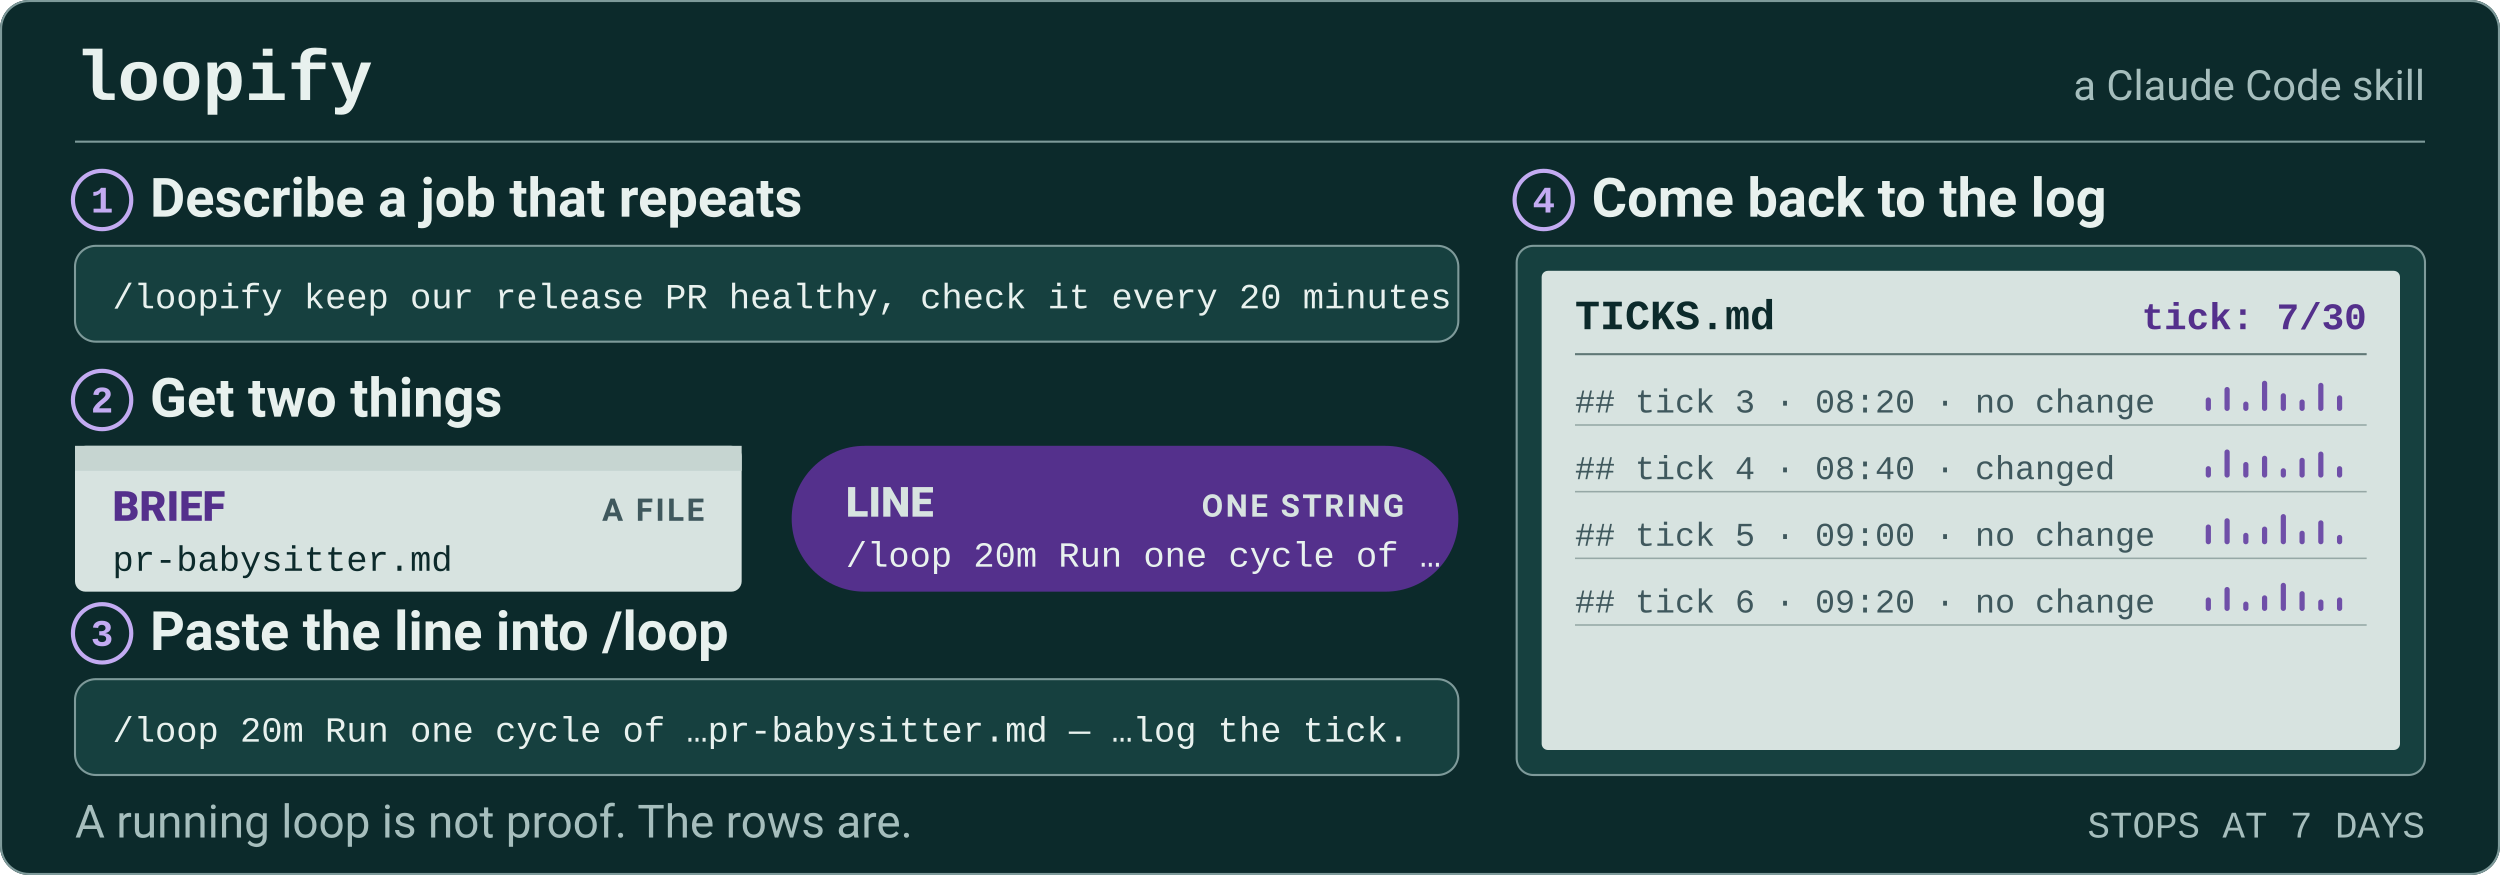
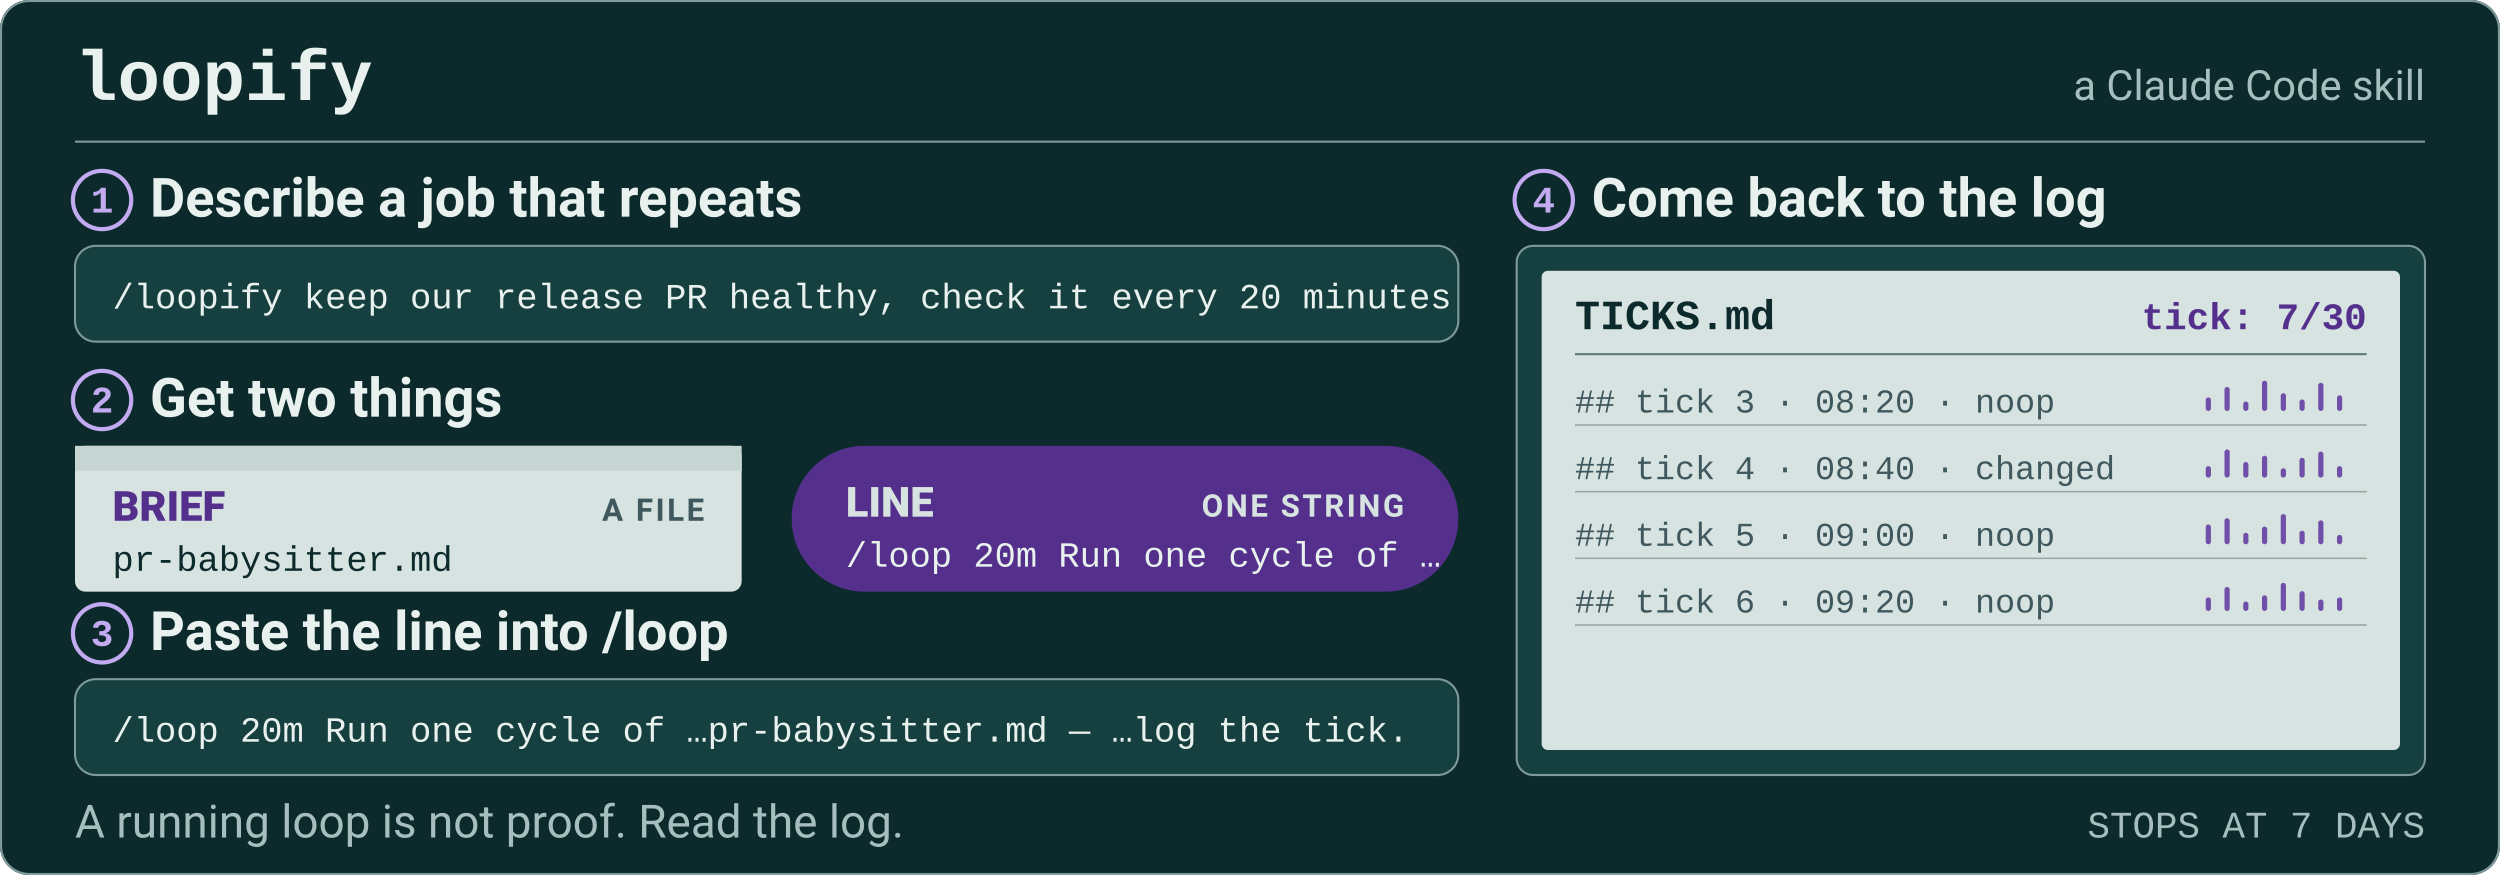
<svg xmlns="http://www.w3.org/2000/svg" viewBox="0 0 1200 420" width="1200" height="420" role="img" aria-labelledby="hero-t hero-d">
  <style>
  .sans{font-family:system-ui,-apple-system,"Segoe UI",Roboto,Helvetica,Arial,sans-serif}
  .mono{font-family:ui-monospace,SFMono-Regular,Menlo,Consolas,"Liberation Mono",monospace}
  .static{display:none}
  @media (prefers-reduced-motion: reduce){.motion{display:none}.static{display:inline}}
  </style>
  <rect x="0" y="0" width="1200" height="420" rx="14" fill="#0C2A2B" />
  <rect x="0.5" y="0.5" width="1199" height="419" rx="13.5" fill="none" stroke="#7E9A9A" stroke-width="1" />
  <text class="mono" x="36" y="48" font-size="34" font-weight="700" fill="#E8F1EE">loopify</text>
  <text class="sans" x="1164" y="48" font-size="20" fill="#A6BEBD" text-anchor="end">a Claude Code skill</text>
  <line x1="36" y1="68" x2="1164" y2="68" stroke="#7E9A9A" stroke-width="1" />
  <circle cx="49" cy="96" r="14" fill="none" stroke="#C3ABF2" stroke-width="2" />
  <text class="mono" x="49" y="102" font-size="18" font-weight="700" fill="#C3ABF2" text-anchor="middle">1</text>
  <circle cx="49" cy="192" r="14" fill="none" stroke="#C3ABF2" stroke-width="2" />
  <text class="mono" x="49" y="198" font-size="18" font-weight="700" fill="#C3ABF2" text-anchor="middle">2</text>
  <circle cx="49" cy="304" r="14" fill="none" stroke="#C3ABF2" stroke-width="2" />
  <text class="mono" x="49" y="310" font-size="18" font-weight="700" fill="#C3ABF2" text-anchor="middle">3</text>
  <circle cx="741" cy="96" r="14" fill="none" stroke="#C3ABF2" stroke-width="2" />
  <text class="mono" x="741" y="102" font-size="18" font-weight="700" fill="#C3ABF2" text-anchor="middle">4</text>
  <text class="sans" x="72" y="104" font-size="26" font-weight="700" fill="#E8F1EE">Describe a job that repeats</text>
  <rect x="36" y="118" width="664" height="46" rx="10" fill="#16403F" stroke="#7E9A9A" stroke-width="1" />
  <text class="mono" x="54" y="148" font-size="17" fill="#E8F1EE">/loopify keep our release PR healthy, check it every 20 minutes</text>
  <text class="sans" x="72" y="200" font-size="26" font-weight="700" fill="#E8F1EE">Get two things</text>
  <rect x="36" y="214" width="320" height="70" rx="5" fill="#D7E3E0" />
  <rect x="36" y="214" width="320" height="12" fill="#C6D5D1" />
  <text class="sans" x="54" y="250" font-size="20" font-weight="800" fill="#54308C">BRIEF</text>
  <text class="sans" x="338" y="250" font-size="15" font-weight="700" letter-spacing="1.2" fill="#3F585D" text-anchor="end">A FILE</text>
  <text class="mono" x="54" y="274" font-size="17" fill="#0C2A2B">pr-babysitter.md</text>
  <rect x="380" y="214" width="320" height="70" rx="35" fill="#54308C" />
  <text class="sans" x="406" y="248" font-size="20" font-weight="800" fill="#D7E3E0">LINE</text>
  <text class="sans" x="674" y="248" font-size="15" font-weight="700" letter-spacing="1.2" fill="#D7E3E0" text-anchor="end">ONE STRING</text>
  <text class="mono" x="406" y="272" font-size="17" fill="#E8F1EE">/loop 20m Run one cycle of …</text>
  <text class="sans" x="72" y="312" font-size="26" font-weight="700" fill="#E8F1EE">Paste the line into /loop</text>
  <rect x="36" y="326" width="664" height="46" rx="10" fill="#16403F" stroke="#7E9A9A" stroke-width="1" />
  <text class="mono" x="54" y="356" font-size="17" fill="#E8F1EE">/loop 20m Run one cycle of …pr-babysitter.md — …log the tick.</text>
  <text class="sans" x="764" y="104" font-size="26" font-weight="700" fill="#E8F1EE">Come back to the log</text>
  <rect x="728" y="118" width="436" height="254" rx="8" fill="#16403F" stroke="#7E9A9A" stroke-width="1" />
  <rect x="740" y="130" width="412" height="230" rx="3" fill="#D7E3E0" />
  <text class="mono" x="756" y="158" font-size="20" font-weight="700" fill="#0C2A2B">TICKS.md</text>
  <text class="mono" x="1136" y="158" font-size="18" font-weight="700" fill="#54308C" text-anchor="end">tick: 7/30</text>
  <line x1="756" y1="170" x2="1136" y2="170" stroke="#607876" stroke-width="1" />
  <g>
    <line x1="756" y1="204" x2="1136" y2="204" stroke="#607876" stroke-width="0.75" opacity="0.55" />
-     <text class="mono" x="756" y="198" font-size="16" fill="#3F585D">## tick 3 · 08:20 · no change</text>
+     <text class="mono" x="756" y="198" font-size="16" fill="#3F585D">## tick 3 · 08:20 · noop</text>
    <line x1="1060" y1="196" x2="1060" y2="192" stroke="#6F4FA8" stroke-width="2.5" stroke-linecap="round" />
    <line x1="1069" y1="196" x2="1069" y2="187" stroke="#6F4FA8" stroke-width="2.5" stroke-linecap="round" />
    <line x1="1078" y1="196" x2="1078" y2="194" stroke="#6F4FA8" stroke-width="2.5" stroke-linecap="round" />
    <line x1="1087" y1="196" x2="1087" y2="184" stroke="#6F4FA8" stroke-width="2.5" stroke-linecap="round" />
    <line x1="1096" y1="196" x2="1096" y2="190" stroke="#6F4FA8" stroke-width="2.5" stroke-linecap="round" />
    <line x1="1105" y1="196" x2="1105" y2="193" stroke="#6F4FA8" stroke-width="2.5" stroke-linecap="round" />
    <line x1="1114" y1="196" x2="1114" y2="185" stroke="#6F4FA8" stroke-width="2.5" stroke-linecap="round" />
    <line x1="1123" y1="196" x2="1123" y2="191" stroke="#6F4FA8" stroke-width="2.5" stroke-linecap="round" />
    <line x1="756" y1="236" x2="1136" y2="236" stroke="#607876" stroke-width="0.75" opacity="0.55" />
    <text class="mono" x="756" y="230" font-size="16" fill="#3F585D">## tick 4 · 08:40 · changed</text>
    <line x1="1060" y1="228" x2="1060" y2="225" stroke="#6F4FA8" stroke-width="2.5" stroke-linecap="round" />
    <line x1="1069" y1="228" x2="1069" y2="217" stroke="#6F4FA8" stroke-width="2.5" stroke-linecap="round" />
    <line x1="1078" y1="228" x2="1078" y2="223" stroke="#6F4FA8" stroke-width="2.5" stroke-linecap="round" />
    <line x1="1087" y1="228" x2="1087" y2="220" stroke="#6F4FA8" stroke-width="2.5" stroke-linecap="round" />
    <line x1="1096" y1="228" x2="1096" y2="226" stroke="#6F4FA8" stroke-width="2.5" stroke-linecap="round" />
    <line x1="1105" y1="228" x2="1105" y2="221" stroke="#6F4FA8" stroke-width="2.5" stroke-linecap="round" />
    <line x1="1114" y1="228" x2="1114" y2="218" stroke="#6F4FA8" stroke-width="2.5" stroke-linecap="round" />
    <line x1="1123" y1="228" x2="1123" y2="225" stroke="#6F4FA8" stroke-width="2.5" stroke-linecap="round" />
    <line x1="756" y1="268" x2="1136" y2="268" stroke="#607876" stroke-width="0.75" opacity="0.55" />
-     <text class="mono" x="756" y="262" font-size="16" fill="#3F585D">## tick 5 · 09:00 · no change</text>
+     <text class="mono" x="756" y="262" font-size="16" fill="#3F585D">## tick 5 · 09:00 · noop</text>
    <line x1="1060" y1="260" x2="1060" y2="253" stroke="#6F4FA8" stroke-width="2.5" stroke-linecap="round" />
    <line x1="1069" y1="260" x2="1069" y2="250" stroke="#6F4FA8" stroke-width="2.5" stroke-linecap="round" />
    <line x1="1078" y1="260" x2="1078" y2="257" stroke="#6F4FA8" stroke-width="2.5" stroke-linecap="round" />
    <line x1="1087" y1="260" x2="1087" y2="254" stroke="#6F4FA8" stroke-width="2.5" stroke-linecap="round" />
    <line x1="1096" y1="260" x2="1096" y2="248" stroke="#6F4FA8" stroke-width="2.5" stroke-linecap="round" />
    <line x1="1105" y1="260" x2="1105" y2="256" stroke="#6F4FA8" stroke-width="2.5" stroke-linecap="round" />
    <line x1="1114" y1="260" x2="1114" y2="251" stroke="#6F4FA8" stroke-width="2.5" stroke-linecap="round" />
    <line x1="1123" y1="260" x2="1123" y2="258" stroke="#6F4FA8" stroke-width="2.5" stroke-linecap="round" />
    <line x1="756" y1="300" x2="1136" y2="300" stroke="#607876" stroke-width="0.75" opacity="0.55" />
-     <text class="mono" x="756" y="294" font-size="16" fill="#3F585D">## tick 6 · 09:20 · no change</text>
+     <text class="mono" x="756" y="294" font-size="16" fill="#3F585D">## tick 6 · 09:20 · noop</text>
    <line x1="1060" y1="292" x2="1060" y2="288" stroke="#6F4FA8" stroke-width="2.5" stroke-linecap="round" />
    <line x1="1069" y1="292" x2="1069" y2="283" stroke="#6F4FA8" stroke-width="2.5" stroke-linecap="round" />
    <line x1="1078" y1="292" x2="1078" y2="290" stroke="#6F4FA8" stroke-width="2.5" stroke-linecap="round" />
    <line x1="1087" y1="292" x2="1087" y2="287" stroke="#6F4FA8" stroke-width="2.5" stroke-linecap="round" />
    <line x1="1096" y1="292" x2="1096" y2="281" stroke="#6F4FA8" stroke-width="2.5" stroke-linecap="round" />
    <line x1="1105" y1="292" x2="1105" y2="285" stroke="#6F4FA8" stroke-width="2.5" stroke-linecap="round" />
    <line x1="1114" y1="292" x2="1114" y2="289" stroke="#6F4FA8" stroke-width="2.5" stroke-linecap="round" />
    <line x1="1123" y1="292" x2="1123" y2="288" stroke="#6F4FA8" stroke-width="2.5" stroke-linecap="round" />
  </g>
  <g class="motion">
    <g opacity="0">
      <animate attributeName="opacity" values="1;0;0;0" keyTimes="0;0.25;0.5;0.75" calcMode="discrete" dur="8s" begin="0s" repeatCount="indefinite" />
      <circle cx="49" cy="96" r="14" fill="#C3ABF2" />
      <text class="mono" x="49" y="102" font-size="18" font-weight="700" fill="#0C2A2B" text-anchor="middle">1</text>
    </g>
    <g opacity="0">
      <animate attributeName="opacity" values="0;1;0;0" keyTimes="0;0.25;0.5;0.75" calcMode="discrete" dur="8s" begin="0s" repeatCount="indefinite" />
      <circle cx="49" cy="192" r="14" fill="#C3ABF2" />
      <text class="mono" x="49" y="198" font-size="18" font-weight="700" fill="#0C2A2B" text-anchor="middle">2</text>
    </g>
    <g opacity="0">
      <animate attributeName="opacity" values="0;0;1;0" keyTimes="0;0.25;0.5;0.75" calcMode="discrete" dur="8s" begin="0s" repeatCount="indefinite" />
      <circle cx="49" cy="304" r="14" fill="#C3ABF2" />
      <text class="mono" x="49" y="310" font-size="18" font-weight="700" fill="#0C2A2B" text-anchor="middle">3</text>
    </g>
    <g opacity="0">
      <animate attributeName="opacity" values="0;0;0;1" keyTimes="0;0.25;0.5;0.75" calcMode="discrete" dur="8s" begin="0s" repeatCount="indefinite" />
      <circle cx="741" cy="96" r="14" fill="#C3ABF2" />
      <text class="mono" x="741" y="102" font-size="18" font-weight="700" fill="#0C2A2B" text-anchor="middle">4</text>
    </g>
    <g opacity="0">
      <animate attributeName="opacity" values="0;0;0;1" keyTimes="0;0.25;0.5;0.78" calcMode="discrete" dur="8s" begin="0s" repeatCount="indefinite" />
      <line x1="756" y1="332" x2="1136" y2="332" stroke="#607876" stroke-width="0.75" opacity="0.55" />
      <text class="mono" x="756" y="326" font-size="16" font-weight="600" fill="#54308C">## tick 7 · 09:40 · changed</text>
      <line x1="1060" y1="324" x2="1060" y2="312" stroke="#54308C" stroke-width="2.5" stroke-linecap="round" />
      <line x1="1069" y1="324" x2="1069" y2="318" stroke="#54308C" stroke-width="2.5" stroke-linecap="round" />
      <line x1="1078" y1="324" x2="1078" y2="321" stroke="#54308C" stroke-width="2.5" stroke-linecap="round" />
      <line x1="1087" y1="324" x2="1087" y2="313" stroke="#54308C" stroke-width="2.5" stroke-linecap="round" />
      <line x1="1096" y1="324" x2="1096" y2="319" stroke="#54308C" stroke-width="2.5" stroke-linecap="round" />
      <rect x="1105" y="312" width="2.5" height="12" fill="#54308C" />
      <circle cx="1106.2" cy="310" r="4" fill="#54308C" />
    </g>
  </g>
  <g class="static">
    <g opacity="1">
      <circle cx="741" cy="96" r="14" fill="#C3ABF2" />
      <text class="mono" x="741" y="102" font-size="18" font-weight="700" fill="#0C2A2B" text-anchor="middle">4</text>
    </g>
    <line x1="756" y1="332" x2="1136" y2="332" stroke="#607876" stroke-width="0.75" opacity="0.55" />
    <text class="mono" x="756" y="326" font-size="16" font-weight="600" fill="#54308C">## tick 7 · 09:40 · changed</text>
    <line x1="1060" y1="324" x2="1060" y2="312" stroke="#54308C" stroke-width="2.5" stroke-linecap="round" />
    <line x1="1069" y1="324" x2="1069" y2="318" stroke="#54308C" stroke-width="2.5" stroke-linecap="round" />
    <line x1="1078" y1="324" x2="1078" y2="321" stroke="#54308C" stroke-width="2.5" stroke-linecap="round" />
    <line x1="1087" y1="324" x2="1087" y2="313" stroke="#54308C" stroke-width="2.5" stroke-linecap="round" />
    <line x1="1096" y1="324" x2="1096" y2="319" stroke="#54308C" stroke-width="2.5" stroke-linecap="round" />
    <rect x="1105" y="312" width="2.5" height="12" fill="#54308C" />
    <circle cx="1106.2" cy="310" r="4" fill="#54308C" />
  </g>
-   <text class="sans" x="36" y="402" font-size="22" fill="#A6BEBD">A running loop is not proof. The rows are.</text>
+   <text class="sans" x="36" y="402" font-size="22" fill="#A6BEBD">A running loop is not proof. Read the log.</text>
  <text class="mono" x="1164" y="402" font-size="18" fill="#A6BEBD" text-anchor="end">STOPS AT 7 DAYS</text>
</svg>
